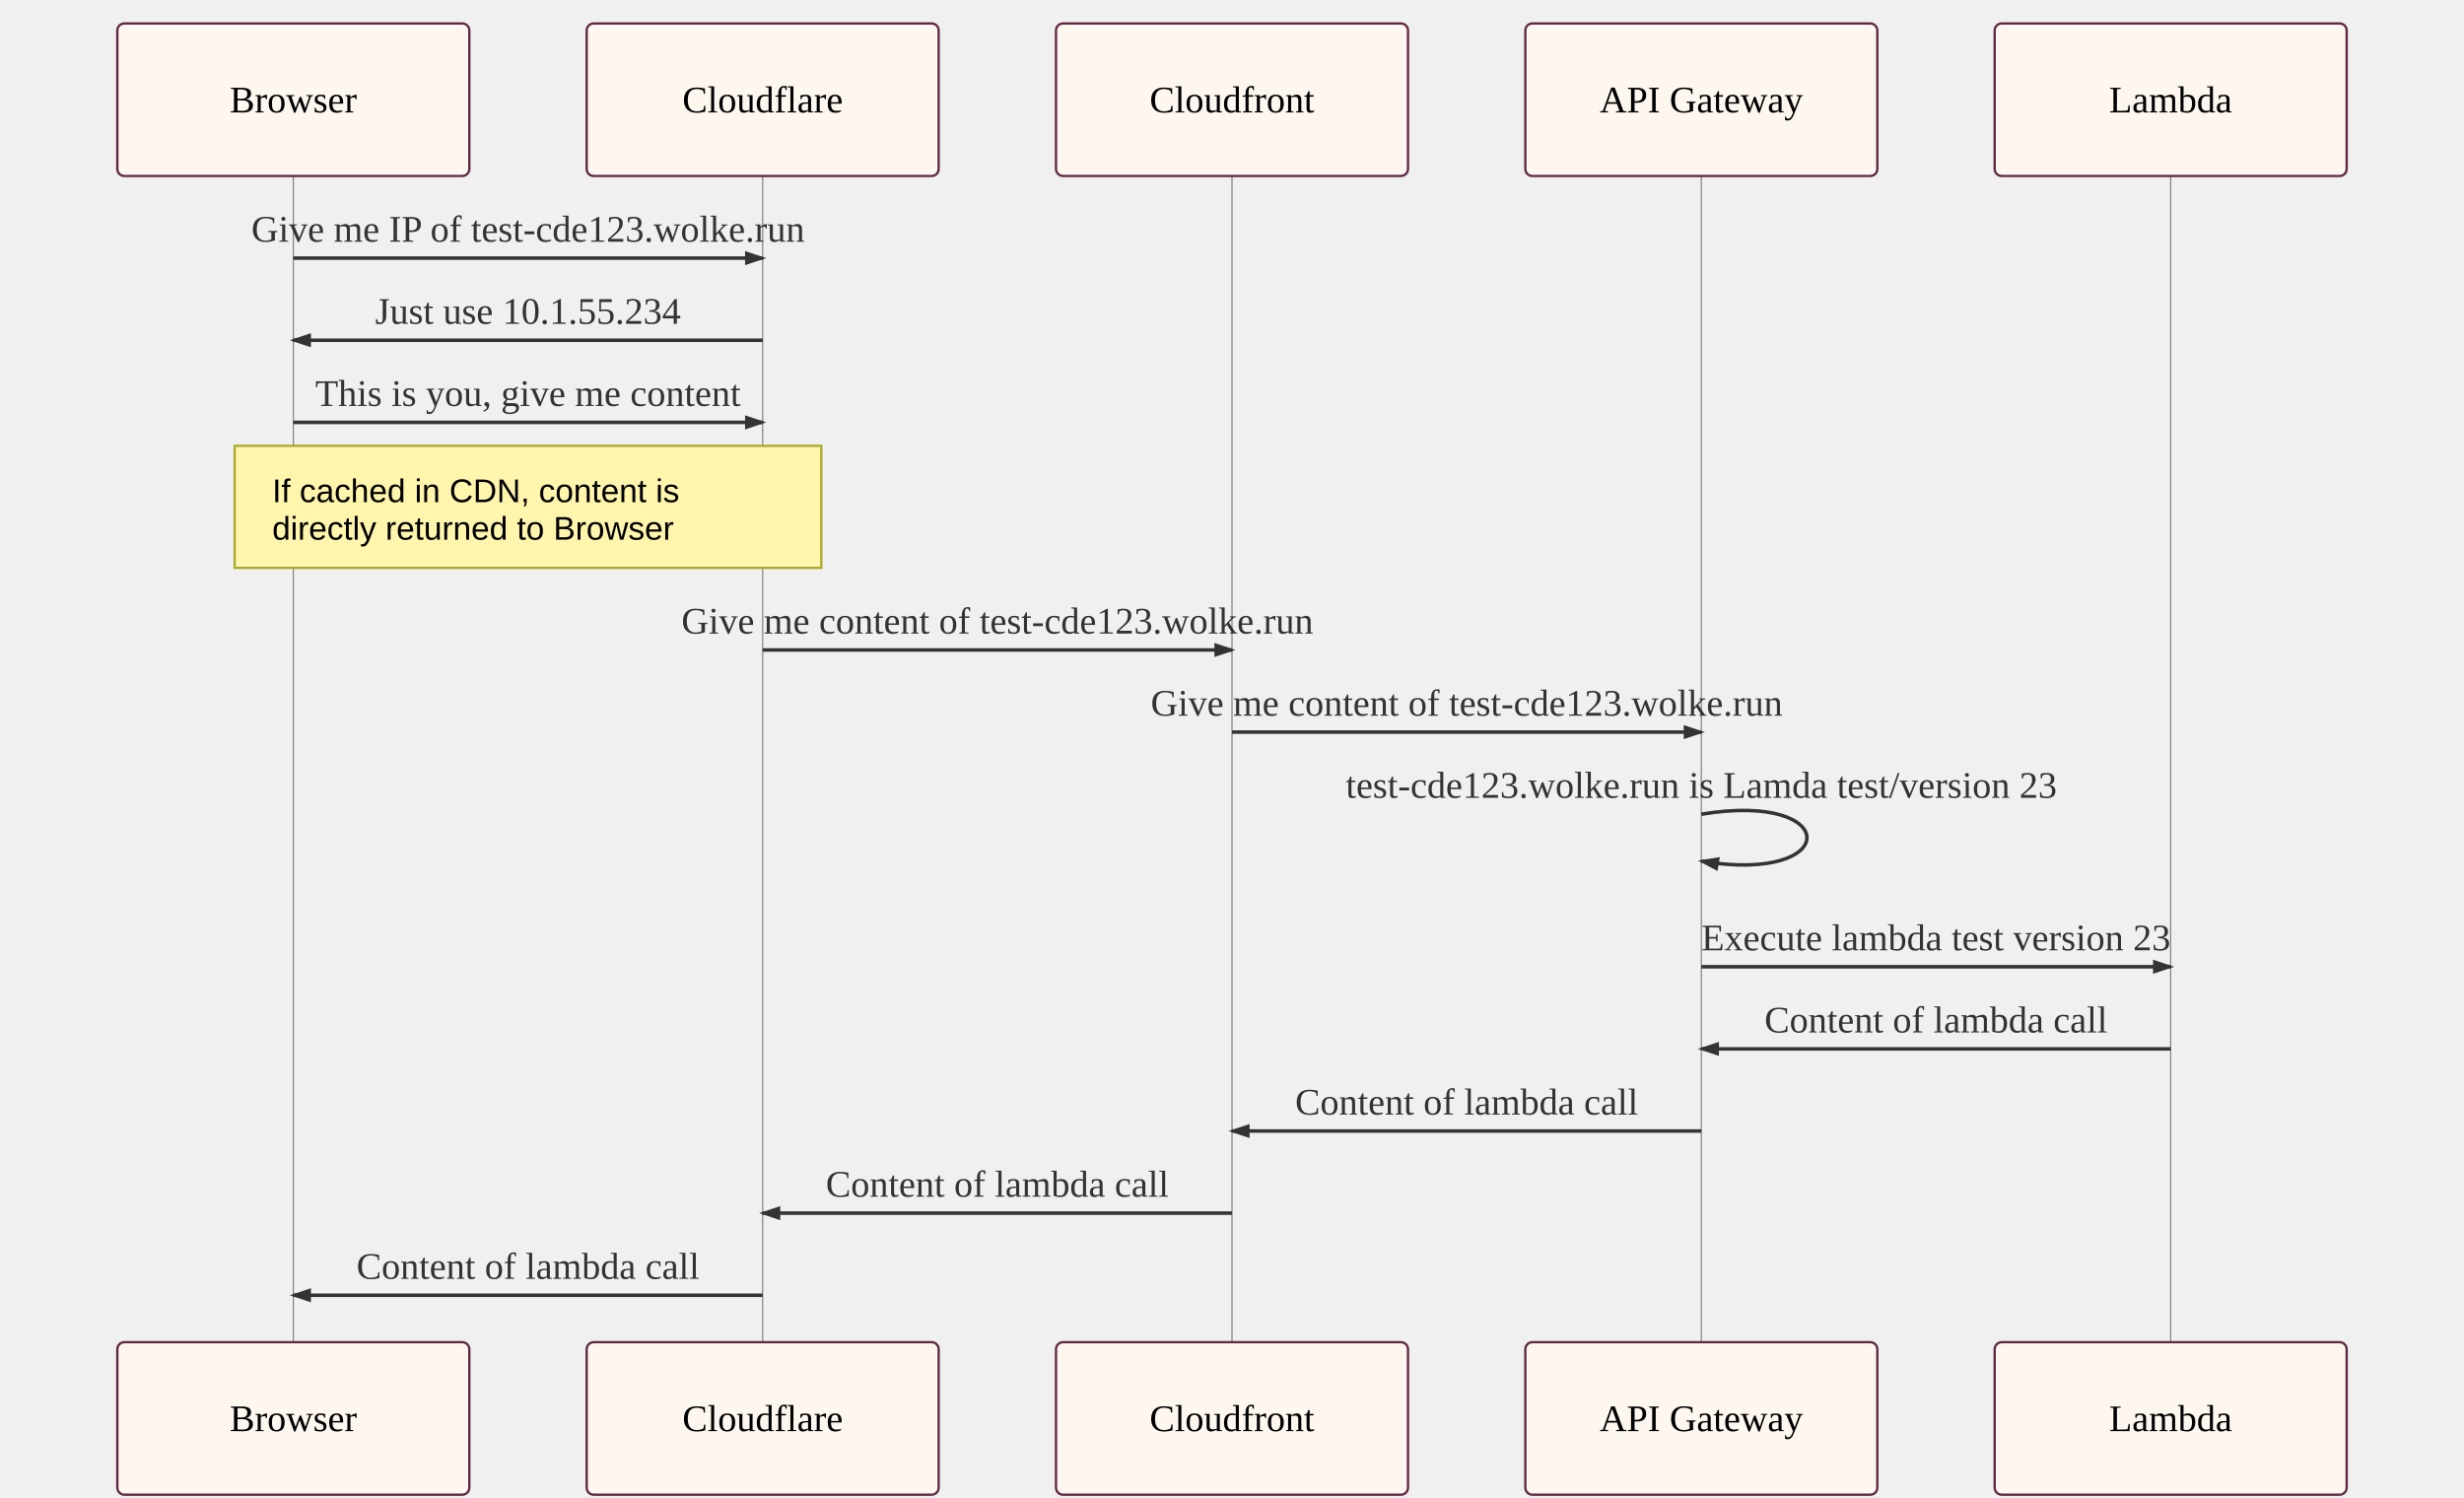
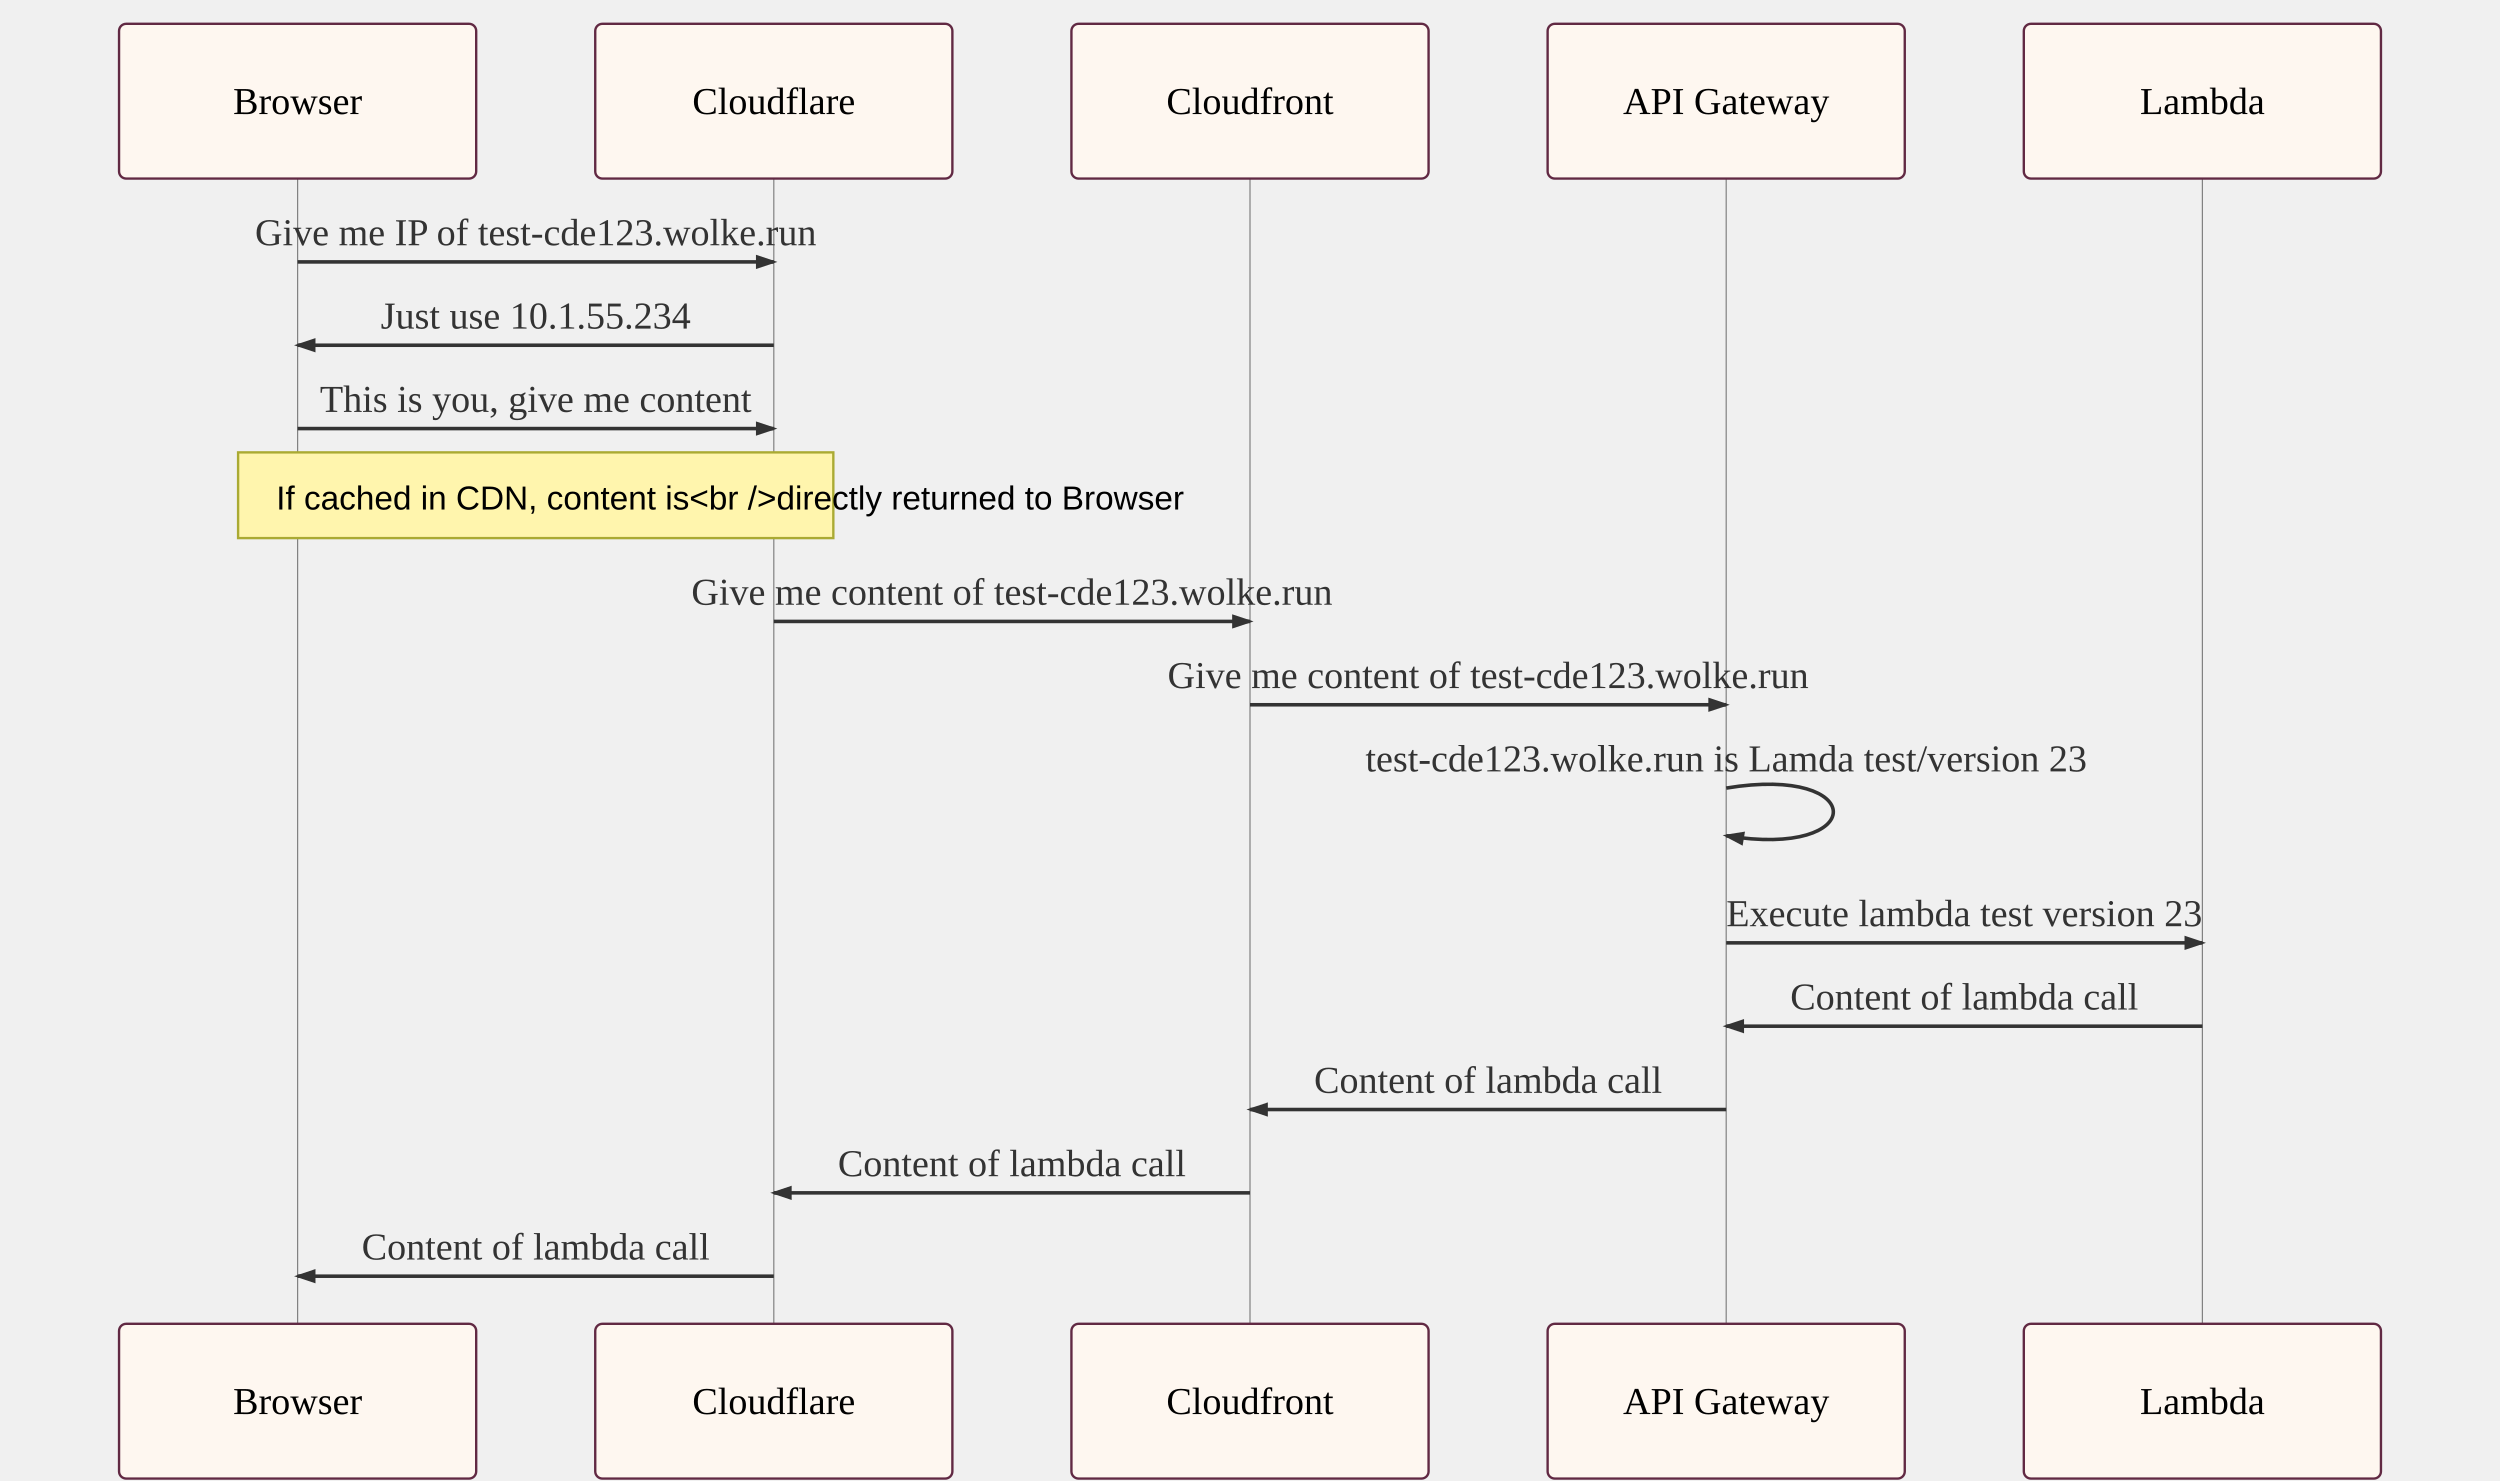
- <svg xmlns="http://www.w3.org/2000/svg" id="mermaid-1525985010674" width="100%" height="100%" style="max-width:1050px;" viewBox="-50 -10 1050 638">
+ <svg xmlns="http://www.w3.org/2000/svg" id="mmd-3d914f32" width="100%" height="100%" style="max-width:1050px;" viewBox="-50 -10 1050 622">
  <style>


- #mermaid-1525985010674 .label {
+ #mmd-3d914f32 .label {
  font-family: 'trebuchet ms', verdana, arial;
  color: #333; }

- #mermaid-1525985010674 .node rect,
- #mermaid-1525985010674 .node circle,
- #mermaid-1525985010674 .node ellipse,
- #mermaid-1525985010674 .node polygon {
+ #mmd-3d914f32 .node rect,
+ #mmd-3d914f32 .node circle,
+ #mmd-3d914f32 .node ellipse,
+ #mmd-3d914f32 .node polygon {
  fill: #ECECFF;
  stroke: #9370DB;
  stroke-width: 1px; }

- #mermaid-1525985010674 .node.clickable {
+ #mmd-3d914f32 .node.clickable {
  cursor: pointer; }

- #mermaid-1525985010674 .arrowheadPath {
+ #mmd-3d914f32 .arrowheadPath {
  fill: #333333; }

- #mermaid-1525985010674 .edgePath .path {
+ #mmd-3d914f32 .edgePath .path {
  stroke: #333333;
  stroke-width: 1.5px; }

- #mermaid-1525985010674 .edgeLabel {
+ #mmd-3d914f32 .edgeLabel {
  background-color: #e8e8e8; }

- #mermaid-1525985010674 .cluster rect {
+ #mmd-3d914f32 .cluster rect {
  fill: #ffffde !important;
  stroke: #aaaa33 !important;
  stroke-width: 1px !important; }

- #mermaid-1525985010674 .cluster text {
-   fill: #333; }
- 
- #mermaid-1525985010674 div.mermaidTooltip {
+ #mmd-3d914f32 .cluster text {
+   fill: #333; }
+ 
+ #mmd-3d914f32 div.mermaidTooltip {
  position: absolute;
  text-align: center;
  max-width: 200px;
  padding: 2px;
  font-family: 'trebuchet ms', verdana, arial;
  font-size: 12px;
  background: #ffffde;
  border: 1px solid #aaaa33;
  border-radius: 2px;
  pointer-events: none;
  z-index: 100; }

- #mermaid-1525985010674 .actor {
+ #mmd-3d914f32 .actor {
  stroke: #CCCCFF;
  fill: #ECECFF; }

- #mermaid-1525985010674 text.actor {
+ #mmd-3d914f32 text.actor {
  fill: black;
  stroke: none; }

- #mermaid-1525985010674 .actor-line {
+ #mmd-3d914f32 .actor-line {
  stroke: grey; }

- #mermaid-1525985010674 .messageLine0 {
+ #mmd-3d914f32 .messageLine0 {
  stroke-width: 1.5;
  stroke-dasharray: '2 2';
  marker-end: 'url(#arrowhead)';
  stroke: #333; }

- #mermaid-1525985010674 .messageLine1 {
+ #mmd-3d914f32 .messageLine1 {
  stroke-width: 1.5;
  stroke-dasharray: '2 2';
  stroke: #333; }

- #mermaid-1525985010674 #arrowhead {
-   fill: #333; }
- 
- #mermaid-1525985010674 #crosshead path {
+ #mmd-3d914f32 #arrowhead {
+   fill: #333; }
+ 
+ #mmd-3d914f32 #crosshead path {
  fill: #333 !important;
  stroke: #333 !important; }

- #mermaid-1525985010674 .messageText {
+ #mmd-3d914f32 .messageText {
  fill: #333;
  stroke: none; }

- #mermaid-1525985010674 .labelBox {
+ #mmd-3d914f32 .labelBox {
  stroke: #CCCCFF;
  fill: #ECECFF; }

- #mermaid-1525985010674 .labelText {
+ #mmd-3d914f32 .labelText {
  fill: black;
  stroke: none; }

- #mermaid-1525985010674 .loopText {
+ #mmd-3d914f32 .loopText {
  fill: black;
  stroke: none; }

- #mermaid-1525985010674 .loopLine {
+ #mmd-3d914f32 .loopLine {
  stroke-width: 2;
  stroke-dasharray: '2 2';
  marker-end: 'url(#arrowhead)';
  stroke: #CCCCFF; }

- #mermaid-1525985010674 .note {
+ #mmd-3d914f32 .note {
  stroke: #aaaa33;
  fill: #fff5ad; }

- #mermaid-1525985010674 .noteText {
+ #mmd-3d914f32 .noteText {
  fill: black;
  stroke: none;
  font-family: 'trebuchet ms', verdana, arial;
  font-size: 14px; }


- #mermaid-1525985010674 .section {
+ #mmd-3d914f32 .section {
  stroke: none;
  opacity: 0.2; }

- #mermaid-1525985010674 .section0 {
+ #mmd-3d914f32 .section0 {
  fill: rgba(102, 102, 255, 0.49); }

- #mermaid-1525985010674 .section2 {
+ #mmd-3d914f32 .section2 {
  fill: #fff400; }

- #mermaid-1525985010674 .section1,
- #mermaid-1525985010674 .section3 {
+ #mmd-3d914f32 .section1,
+ #mmd-3d914f32 .section3 {
  fill: white;
  opacity: 0.2; }

- #mermaid-1525985010674 .sectionTitle0 {
-   fill: #333; }
- 
- #mermaid-1525985010674 .sectionTitle1 {
-   fill: #333; }
- 
- #mermaid-1525985010674 .sectionTitle2 {
-   fill: #333; }
- 
- #mermaid-1525985010674 .sectionTitle3 {
-   fill: #333; }
- 
- #mermaid-1525985010674 .sectionTitle {
+ #mmd-3d914f32 .sectionTitle0 {
+   fill: #333; }
+ 
+ #mmd-3d914f32 .sectionTitle1 {
+   fill: #333; }
+ 
+ #mmd-3d914f32 .sectionTitle2 {
+   fill: #333; }
+ 
+ #mmd-3d914f32 .sectionTitle3 {
+   fill: #333; }
+ 
+ #mmd-3d914f32 .sectionTitle {
  text-anchor: start;
  font-size: 11px;
  text-height: 14px; }


- #mermaid-1525985010674 .grid .tick {
+ #mmd-3d914f32 .grid .tick {
  stroke: lightgrey;
  opacity: 0.3;
  shape-rendering: crispEdges; }

- #mermaid-1525985010674 .grid path {
+ #mmd-3d914f32 .grid path {
  stroke-width: 0; }


- #mermaid-1525985010674 .today {
+ #mmd-3d914f32 .today {
  fill: none;
  stroke: red;
  stroke-width: 2px; }



- #mermaid-1525985010674 .task {
+ #mmd-3d914f32 .task {
  stroke-width: 2; }

- #mermaid-1525985010674 .taskText {
+ #mmd-3d914f32 .taskText {
  text-anchor: middle;
  font-size: 11px; }

- #mermaid-1525985010674 .taskTextOutsideRight {
+ #mmd-3d914f32 .taskTextOutsideRight {
  fill: black;
  text-anchor: start;
  font-size: 11px; }

- #mermaid-1525985010674 .taskTextOutsideLeft {
+ #mmd-3d914f32 .taskTextOutsideLeft {
  fill: black;
  text-anchor: end;
  font-size: 11px; }


- #mermaid-1525985010674 .taskText0,
- #mermaid-1525985010674 .taskText1,
- #mermaid-1525985010674 .taskText2,
- #mermaid-1525985010674 .taskText3 {
+ #mmd-3d914f32 .taskText0,
+ #mmd-3d914f32 .taskText1,
+ #mmd-3d914f32 .taskText2,
+ #mmd-3d914f32 .taskText3 {
  fill: white; }

- #mermaid-1525985010674 .task0,
- #mermaid-1525985010674 .task1,
- #mermaid-1525985010674 .task2,
- #mermaid-1525985010674 .task3 {
+ #mmd-3d914f32 .task0,
+ #mmd-3d914f32 .task1,
+ #mmd-3d914f32 .task2,
+ #mmd-3d914f32 .task3 {
  fill: #8a90dd;
  stroke: #534fbc; }

- #mermaid-1525985010674 .taskTextOutside0,
- #mermaid-1525985010674 .taskTextOutside2 {
+ #mmd-3d914f32 .taskTextOutside0,
+ #mmd-3d914f32 .taskTextOutside2 {
  fill: black; }

- #mermaid-1525985010674 .taskTextOutside1,
- #mermaid-1525985010674 .taskTextOutside3 {
+ #mmd-3d914f32 .taskTextOutside1,
+ #mmd-3d914f32 .taskTextOutside3 {
  fill: black; }


- #mermaid-1525985010674 .active0,
- #mermaid-1525985010674 .active1,
- #mermaid-1525985010674 .active2,
- #mermaid-1525985010674 .active3 {
+ #mmd-3d914f32 .active0,
+ #mmd-3d914f32 .active1,
+ #mmd-3d914f32 .active2,
+ #mmd-3d914f32 .active3 {
  fill: #bfc7ff;
  stroke: #534fbc; }

- #mermaid-1525985010674 .activeText0,
- #mermaid-1525985010674 .activeText1,
- #mermaid-1525985010674 .activeText2,
- #mermaid-1525985010674 .activeText3 {
+ #mmd-3d914f32 .activeText0,
+ #mmd-3d914f32 .activeText1,
+ #mmd-3d914f32 .activeText2,
+ #mmd-3d914f32 .activeText3 {
  fill: black !important; }


- #mermaid-1525985010674 .done0,
- #mermaid-1525985010674 .done1,
- #mermaid-1525985010674 .done2,
- #mermaid-1525985010674 .done3 {
+ #mmd-3d914f32 .done0,
+ #mmd-3d914f32 .done1,
+ #mmd-3d914f32 .done2,
+ #mmd-3d914f32 .done3 {
  stroke: grey;
  fill: lightgrey;
  stroke-width: 2; }

- #mermaid-1525985010674 .doneText0,
- #mermaid-1525985010674 .doneText1,
- #mermaid-1525985010674 .doneText2,
- #mermaid-1525985010674 .doneText3 {
+ #mmd-3d914f32 .doneText0,
+ #mmd-3d914f32 .doneText1,
+ #mmd-3d914f32 .doneText2,
+ #mmd-3d914f32 .doneText3 {
  fill: black !important; }


- #mermaid-1525985010674 .crit0,
- #mermaid-1525985010674 .crit1,
- #mermaid-1525985010674 .crit2,
- #mermaid-1525985010674 .crit3 {
+ #mmd-3d914f32 .crit0,
+ #mmd-3d914f32 .crit1,
+ #mmd-3d914f32 .crit2,
+ #mmd-3d914f32 .crit3 {
  stroke: #ff8888;
  fill: red;
  stroke-width: 2; }

- #mermaid-1525985010674 .activeCrit0,
- #mermaid-1525985010674 .activeCrit1,
- #mermaid-1525985010674 .activeCrit2,
- #mermaid-1525985010674 .activeCrit3 {
+ #mmd-3d914f32 .activeCrit0,
+ #mmd-3d914f32 .activeCrit1,
+ #mmd-3d914f32 .activeCrit2,
+ #mmd-3d914f32 .activeCrit3 {
  stroke: #ff8888;
  fill: #bfc7ff;
  stroke-width: 2; }

- #mermaid-1525985010674 .doneCrit0,
- #mermaid-1525985010674 .doneCrit1,
- #mermaid-1525985010674 .doneCrit2,
- #mermaid-1525985010674 .doneCrit3 {
+ #mmd-3d914f32 .doneCrit0,
+ #mmd-3d914f32 .doneCrit1,
+ #mmd-3d914f32 .doneCrit2,
+ #mmd-3d914f32 .doneCrit3 {
  stroke: #ff8888;
  fill: lightgrey;
  stroke-width: 2;
  cursor: pointer;
  shape-rendering: crispEdges; }

- #mermaid-1525985010674 .doneCritText0,
- #mermaid-1525985010674 .doneCritText1,
- #mermaid-1525985010674 .doneCritText2,
- #mermaid-1525985010674 .doneCritText3 {
+ #mmd-3d914f32 .doneCritText0,
+ #mmd-3d914f32 .doneCritText1,
+ #mmd-3d914f32 .doneCritText2,
+ #mmd-3d914f32 .doneCritText3 {
  fill: black !important; }

- #mermaid-1525985010674 .activeCritText0,
- #mermaid-1525985010674 .activeCritText1,
- #mermaid-1525985010674 .activeCritText2,
- #mermaid-1525985010674 .activeCritText3 {
+ #mmd-3d914f32 .activeCritText0,
+ #mmd-3d914f32 .activeCritText1,
+ #mmd-3d914f32 .activeCritText2,
+ #mmd-3d914f32 .activeCritText3 {
  fill: black !important; }

- #mermaid-1525985010674 .titleText {
+ #mmd-3d914f32 .titleText {
  text-anchor: middle;
  font-size: 18px;
  fill: black; }

- #mermaid-1525985010674 g.classGroup text {
+ #mmd-3d914f32 g.classGroup text {
  fill: #9370DB;
  stroke: none;
  font-family: 'trebuchet ms', verdana, arial;
  font-size: 10px; }

- #mermaid-1525985010674 g.classGroup rect {
+ #mmd-3d914f32 g.classGroup rect {
  fill: #ECECFF;
  stroke: #9370DB; }

- #mermaid-1525985010674 g.classGroup line {
-   stroke: #9370DB;
-   stroke-width: 1; }
- 
- #mermaid-1525985010674 .classLabel .box {
+ #mmd-3d914f32 g.classGroup line {
+   stroke: #9370DB;
+   stroke-width: 1; }
+ 
+ #mmd-3d914f32 .classLabel .box {
  stroke: none;
  stroke-width: 0;
  fill: #ECECFF;
  opacity: 0.5; }

- #mermaid-1525985010674 .classLabel .label {
+ #mmd-3d914f32 .classLabel .label {
  fill: #9370DB;
  font-size: 10px; }

- #mermaid-1525985010674 .relation {
+ #mmd-3d914f32 .relation {
  stroke: #9370DB;
  stroke-width: 1;
  fill: none; }

- #mermaid-1525985010674 #compositionStart {
-   fill: #9370DB;
-   stroke: #9370DB;
-   stroke-width: 1; }
- 
- #mermaid-1525985010674 #compositionEnd {
-   fill: #9370DB;
-   stroke: #9370DB;
-   stroke-width: 1; }
- 
- #mermaid-1525985010674 #aggregationStart {
+ #mmd-3d914f32 #compositionStart {
+   fill: #9370DB;
+   stroke: #9370DB;
+   stroke-width: 1; }
+ 
+ #mmd-3d914f32 #compositionEnd {
+   fill: #9370DB;
+   stroke: #9370DB;
+   stroke-width: 1; }
+ 
+ #mmd-3d914f32 #aggregationStart {
  fill: #ECECFF;
  stroke: #9370DB;
  stroke-width: 1; }

- #mermaid-1525985010674 #aggregationEnd {
+ #mmd-3d914f32 #aggregationEnd {
  fill: #ECECFF;
  stroke: #9370DB;
  stroke-width: 1; }

- #mermaid-1525985010674 #dependencyStart {
-   fill: #9370DB;
-   stroke: #9370DB;
-   stroke-width: 1; }
- 
- #mermaid-1525985010674 #dependencyEnd {
-   fill: #9370DB;
-   stroke: #9370DB;
-   stroke-width: 1; }
- 
- #mermaid-1525985010674 #extensionStart {
-   fill: #9370DB;
-   stroke: #9370DB;
-   stroke-width: 1; }
- 
- #mermaid-1525985010674 #extensionEnd {
-   fill: #9370DB;
-   stroke: #9370DB;
-   stroke-width: 1; }
- 
- #mermaid-1525985010674 .commit-id,
- #mermaid-1525985010674 .commit-msg,
- #mermaid-1525985010674 .branch-label {
+ #mmd-3d914f32 #dependencyStart {
+   fill: #9370DB;
+   stroke: #9370DB;
+   stroke-width: 1; }
+ 
+ #mmd-3d914f32 #dependencyEnd {
+   fill: #9370DB;
+   stroke: #9370DB;
+   stroke-width: 1; }
+ 
+ #mmd-3d914f32 #extensionStart {
+   fill: #9370DB;
+   stroke: #9370DB;
+   stroke-width: 1; }
+ 
+ #mmd-3d914f32 #extensionEnd {
+   fill: #9370DB;
+   stroke: #9370DB;
+   stroke-width: 1; }
+ 
+ #mmd-3d914f32 .commit-id,
+ #mmd-3d914f32 .commit-msg,
+ #mmd-3d914f32 .branch-label {
  fill: lightgrey;
  color: lightgrey; }
</style>
-   <style>#mermaid-1525985010674 {
+   <style>#mmd-3d914f32 {
    color: rgb(0, 0, 0);
    font: normal normal 400 normal 16px / normal "Times New Roman";
  }</style>
-   <style>#mermaid-1525985010674 .actor {
+   <style>#mmd-3d914f32 .actor {
  stroke: #612943;
  fill: #fef7f0;
}</style>
  <g />
  <g>
-     <line id="actor0" x1="75" y1="5" x2="75" y2="627" class="actor-line" stroke-width="0.5px" stroke="#999" />
+     <line id="actor0" x1="75" y1="5" x2="75" y2="611" class="actor-line" stroke-width="0.5px" stroke="#999" />
    <rect x="0" y="0" fill="#eaeaea" stroke="#666" width="150" height="65" rx="3" ry="3" class="actor" />
    <text x="75" y="32.5" dominant-baseline="central" alignment-baseline="central" class="actor" style="text-anchor: middle;">
      <tspan x="75" dy="0">Browser</tspan>
    </text>
  </g>
  <g>
-     <line id="actor1" x1="275" y1="5" x2="275" y2="627" class="actor-line" stroke-width="0.5px" stroke="#999" />
+     <line id="actor1" x1="275" y1="5" x2="275" y2="611" class="actor-line" stroke-width="0.5px" stroke="#999" />
    <rect x="200" y="0" fill="#eaeaea" stroke="#666" width="150" height="65" rx="3" ry="3" class="actor" />
    <text x="275" y="32.5" dominant-baseline="central" alignment-baseline="central" class="actor" style="text-anchor: middle;">
      <tspan x="275" dy="0">Cloudflare</tspan>
    </text>
  </g>
  <g>
-     <line id="actor2" x1="475" y1="5" x2="475" y2="627" class="actor-line" stroke-width="0.5px" stroke="#999" />
+     <line id="actor2" x1="475" y1="5" x2="475" y2="611" class="actor-line" stroke-width="0.5px" stroke="#999" />
    <rect x="400" y="0" fill="#eaeaea" stroke="#666" width="150" height="65" rx="3" ry="3" class="actor" />
    <text x="475" y="32.5" dominant-baseline="central" alignment-baseline="central" class="actor" style="text-anchor: middle;">
      <tspan x="475" dy="0">Cloudfront</tspan>
    </text>
  </g>
  <g>
-     <line id="actor3" x1="675" y1="5" x2="675" y2="627" class="actor-line" stroke-width="0.5px" stroke="#999" />
+     <line id="actor3" x1="675" y1="5" x2="675" y2="611" class="actor-line" stroke-width="0.5px" stroke="#999" />
    <rect x="600" y="0" fill="#eaeaea" stroke="#666" width="150" height="65" rx="3" ry="3" class="actor" />
    <text x="675" y="32.5" dominant-baseline="central" alignment-baseline="central" class="actor" style="text-anchor: middle;">
      <tspan x="675" dy="0">API Gateway</tspan>
    </text>
  </g>
  <g>
-     <line id="actor4" x1="875" y1="5" x2="875" y2="627" class="actor-line" stroke-width="0.5px" stroke="#999" />
+     <line id="actor4" x1="875" y1="5" x2="875" y2="611" class="actor-line" stroke-width="0.5px" stroke="#999" />
    <rect x="800" y="0" fill="#eaeaea" stroke="#666" width="150" height="65" rx="3" ry="3" class="actor" />
    <text x="875" y="32.5" dominant-baseline="central" alignment-baseline="central" class="actor" style="text-anchor: middle;">
      <tspan x="875" dy="0">Lambda</tspan>
    </text>
  </g>
  <defs>
    <marker id="arrowhead" refX="5" refY="2" markerWidth="6" markerHeight="4" orient="auto">
      <path d="M 0,0 V 4 L6,2 Z" />
    </marker>
  </defs>
  <defs>
    <marker id="crosshead" markerWidth="15" markerHeight="8" orient="auto" refX="16" refY="4">
      <path fill="black" stroke="#000000" stroke-width="1px" d="M 9,2 V 6 L16,4 Z" style="stroke-dasharray: 0, 0;" />
      <path fill="none" stroke="#000000" stroke-width="1px" d="M 0,1 L 6,7 M 6,1 L 0,7" style="stroke-dasharray: 0, 0;" />
    </marker>
  </defs>
  <g>
    <text x="175" y="93" class="messageText" style="text-anchor: middle;">Give me IP of test-cde123.wolke.run</text>
    <line x1="75" y1="100" x2="275" y2="100" class="messageLine0" stroke-width="2" stroke="black" marker-end="url(#arrowhead)" style="fill: none;" />
  </g>
  <g>
    <text x="175" y="128" class="messageText" style="text-anchor: middle;">Just use 10.1.55.234</text>
    <line x1="275" y1="135" x2="75" y2="135" class="messageLine0" stroke-width="2" stroke="black" marker-end="url(#arrowhead)" style="fill: none;" />
  </g>
  <g>
    <text x="175" y="163" class="messageText" style="text-anchor: middle;">This is you, give me content</text>
    <line x1="75" y1="170" x2="275" y2="170" class="messageLine0" stroke-width="2" stroke="black" marker-end="url(#arrowhead)" style="fill: none;" />
  </g>
  <g>
-     <rect x="50" y="180" fill="#EDF2AE" stroke="#666" width="250" height="52" rx="0" ry="0" class="note" />
+     <rect x="50" y="180" fill="#EDF2AE" stroke="#666" width="250" height="36" rx="0" ry="0" class="note" />
    <text x="46" y="204" fill="black" class="noteText">
-       <tspan x="66" fill="black">If cached in CDN, content is</tspan>
-     </text>
-     <text x="46" y="220" fill="black" class="noteText">
-       <tspan x="66" fill="black">directly returned to Browser</tspan>
-     </text>
-   </g>
-   <g>
-     <text x="375" y="260" class="messageText" style="text-anchor: middle;">Give me content of test-cde123.wolke.run</text>
-     <line x1="275" y1="267" x2="475" y2="267" class="messageLine0" stroke-width="2" stroke="black" marker-end="url(#arrowhead)" style="fill: none;" />
-   </g>
-   <g>
-     <text x="575" y="295" class="messageText" style="text-anchor: middle;">Give me content of test-cde123.wolke.run</text>
-     <line x1="475" y1="302" x2="675" y2="302" class="messageLine0" stroke-width="2" stroke="black" marker-end="url(#arrowhead)" style="fill: none;" />
-   </g>
-   <g>
-     <text x="675" y="330" class="messageText" style="text-anchor: middle;">test-cde123.wolke.run is Lamda test/version 23</text>
-     <path d="M 675,337 C 735,327 735,367 675,357" class="messageLine0" stroke-width="2" stroke="black" marker-end="url(#arrowhead)" style="fill: none;" />
-   </g>
-   <g>
-     <text x="775" y="395" class="messageText" style="text-anchor: middle;">Execute lambda test version 23</text>
-     <line x1="675" y1="402" x2="875" y2="402" class="messageLine0" stroke-width="2" stroke="black" marker-end="url(#arrowhead)" style="fill: none;" />
-   </g>
-   <g>
-     <text x="775" y="430" class="messageText" style="text-anchor: middle;">Content of lambda call</text>
-     <line x1="875" y1="437" x2="675" y2="437" class="messageLine0" stroke-width="2" stroke="black" marker-end="url(#arrowhead)" style="fill: none;" />
-   </g>
-   <g>
-     <text x="575" y="465" class="messageText" style="text-anchor: middle;">Content of lambda call</text>
-     <line x1="675" y1="472" x2="475" y2="472" class="messageLine0" stroke-width="2" stroke="black" marker-end="url(#arrowhead)" style="fill: none;" />
-   </g>
-   <g>
-     <text x="375" y="500" class="messageText" style="text-anchor: middle;">Content of lambda call</text>
-     <line x1="475" y1="507" x2="275" y2="507" class="messageLine0" stroke-width="2" stroke="black" marker-end="url(#arrowhead)" style="fill: none;" />
-   </g>
-   <g>
-     <text x="175" y="535" class="messageText" style="text-anchor: middle;">Content of lambda call</text>
-     <line x1="275" y1="542" x2="75" y2="542" class="messageLine0" stroke-width="2" stroke="black" marker-end="url(#arrowhead)" style="fill: none;" />
-   </g>
-   <g>
-     <rect x="0" y="562" fill="#eaeaea" stroke="#666" width="150" height="65" rx="3" ry="3" class="actor" />
-     <text x="75" y="594.5" dominant-baseline="central" alignment-baseline="central" class="actor" style="text-anchor: middle;">
+       <tspan x="66" fill="black">If cached in CDN, content is&lt;br /&gt;directly returned to Browser</tspan>
+     </text>
+   </g>
+   <g>
+     <text x="375" y="244" class="messageText" style="text-anchor: middle;">Give me content of test-cde123.wolke.run</text>
+     <line x1="275" y1="251" x2="475" y2="251" class="messageLine0" stroke-width="2" stroke="black" marker-end="url(#arrowhead)" style="fill: none;" />
+   </g>
+   <g>
+     <text x="575" y="279" class="messageText" style="text-anchor: middle;">Give me content of test-cde123.wolke.run</text>
+     <line x1="475" y1="286" x2="675" y2="286" class="messageLine0" stroke-width="2" stroke="black" marker-end="url(#arrowhead)" style="fill: none;" />
+   </g>
+   <g>
+     <text x="675" y="314" class="messageText" style="text-anchor: middle;">test-cde123.wolke.run is Lamda test/version 23</text>
+     <path d="M 675,321 C 735,311 735,351 675,341" class="messageLine0" stroke-width="2" stroke="black" marker-end="url(#arrowhead)" style="fill: none;" />
+   </g>
+   <g>
+     <text x="775" y="379" class="messageText" style="text-anchor: middle;">Execute lambda test version 23</text>
+     <line x1="675" y1="386" x2="875" y2="386" class="messageLine0" stroke-width="2" stroke="black" marker-end="url(#arrowhead)" style="fill: none;" />
+   </g>
+   <g>
+     <text x="775" y="414" class="messageText" style="text-anchor: middle;">Content of lambda call</text>
+     <line x1="875" y1="421" x2="675" y2="421" class="messageLine0" stroke-width="2" stroke="black" marker-end="url(#arrowhead)" style="fill: none;" />
+   </g>
+   <g>
+     <text x="575" y="449" class="messageText" style="text-anchor: middle;">Content of lambda call</text>
+     <line x1="675" y1="456" x2="475" y2="456" class="messageLine0" stroke-width="2" stroke="black" marker-end="url(#arrowhead)" style="fill: none;" />
+   </g>
+   <g>
+     <text x="375" y="484" class="messageText" style="text-anchor: middle;">Content of lambda call</text>
+     <line x1="475" y1="491" x2="275" y2="491" class="messageLine0" stroke-width="2" stroke="black" marker-end="url(#arrowhead)" style="fill: none;" />
+   </g>
+   <g>
+     <text x="175" y="519" class="messageText" style="text-anchor: middle;">Content of lambda call</text>
+     <line x1="275" y1="526" x2="75" y2="526" class="messageLine0" stroke-width="2" stroke="black" marker-end="url(#arrowhead)" style="fill: none;" />
+   </g>
+   <g>
+     <rect x="0" y="546" fill="#eaeaea" stroke="#666" width="150" height="65" rx="3" ry="3" class="actor" />
+     <text x="75" y="578.5" dominant-baseline="central" alignment-baseline="central" class="actor" style="text-anchor: middle;">
      <tspan x="75" dy="0">Browser</tspan>
    </text>
  </g>
  <g>
-     <rect x="200" y="562" fill="#eaeaea" stroke="#666" width="150" height="65" rx="3" ry="3" class="actor" />
-     <text x="275" y="594.5" dominant-baseline="central" alignment-baseline="central" class="actor" style="text-anchor: middle;">
+     <rect x="200" y="546" fill="#eaeaea" stroke="#666" width="150" height="65" rx="3" ry="3" class="actor" />
+     <text x="275" y="578.5" dominant-baseline="central" alignment-baseline="central" class="actor" style="text-anchor: middle;">
      <tspan x="275" dy="0">Cloudflare</tspan>
    </text>
  </g>
  <g>
-     <rect x="400" y="562" fill="#eaeaea" stroke="#666" width="150" height="65" rx="3" ry="3" class="actor" />
-     <text x="475" y="594.5" dominant-baseline="central" alignment-baseline="central" class="actor" style="text-anchor: middle;">
+     <rect x="400" y="546" fill="#eaeaea" stroke="#666" width="150" height="65" rx="3" ry="3" class="actor" />
+     <text x="475" y="578.5" dominant-baseline="central" alignment-baseline="central" class="actor" style="text-anchor: middle;">
      <tspan x="475" dy="0">Cloudfront</tspan>
    </text>
  </g>
  <g>
-     <rect x="600" y="562" fill="#eaeaea" stroke="#666" width="150" height="65" rx="3" ry="3" class="actor" />
-     <text x="675" y="594.5" dominant-baseline="central" alignment-baseline="central" class="actor" style="text-anchor: middle;">
+     <rect x="600" y="546" fill="#eaeaea" stroke="#666" width="150" height="65" rx="3" ry="3" class="actor" />
+     <text x="675" y="578.5" dominant-baseline="central" alignment-baseline="central" class="actor" style="text-anchor: middle;">
      <tspan x="675" dy="0">API Gateway</tspan>
    </text>
  </g>
  <g>
-     <rect x="800" y="562" fill="#eaeaea" stroke="#666" width="150" height="65" rx="3" ry="3" class="actor" />
-     <text x="875" y="594.5" dominant-baseline="central" alignment-baseline="central" class="actor" style="text-anchor: middle;">
+     <rect x="800" y="546" fill="#eaeaea" stroke="#666" width="150" height="65" rx="3" ry="3" class="actor" />
+     <text x="875" y="578.5" dominant-baseline="central" alignment-baseline="central" class="actor" style="text-anchor: middle;">
      <tspan x="875" dy="0">Lambda</tspan>
    </text>
  </g>
</svg>
